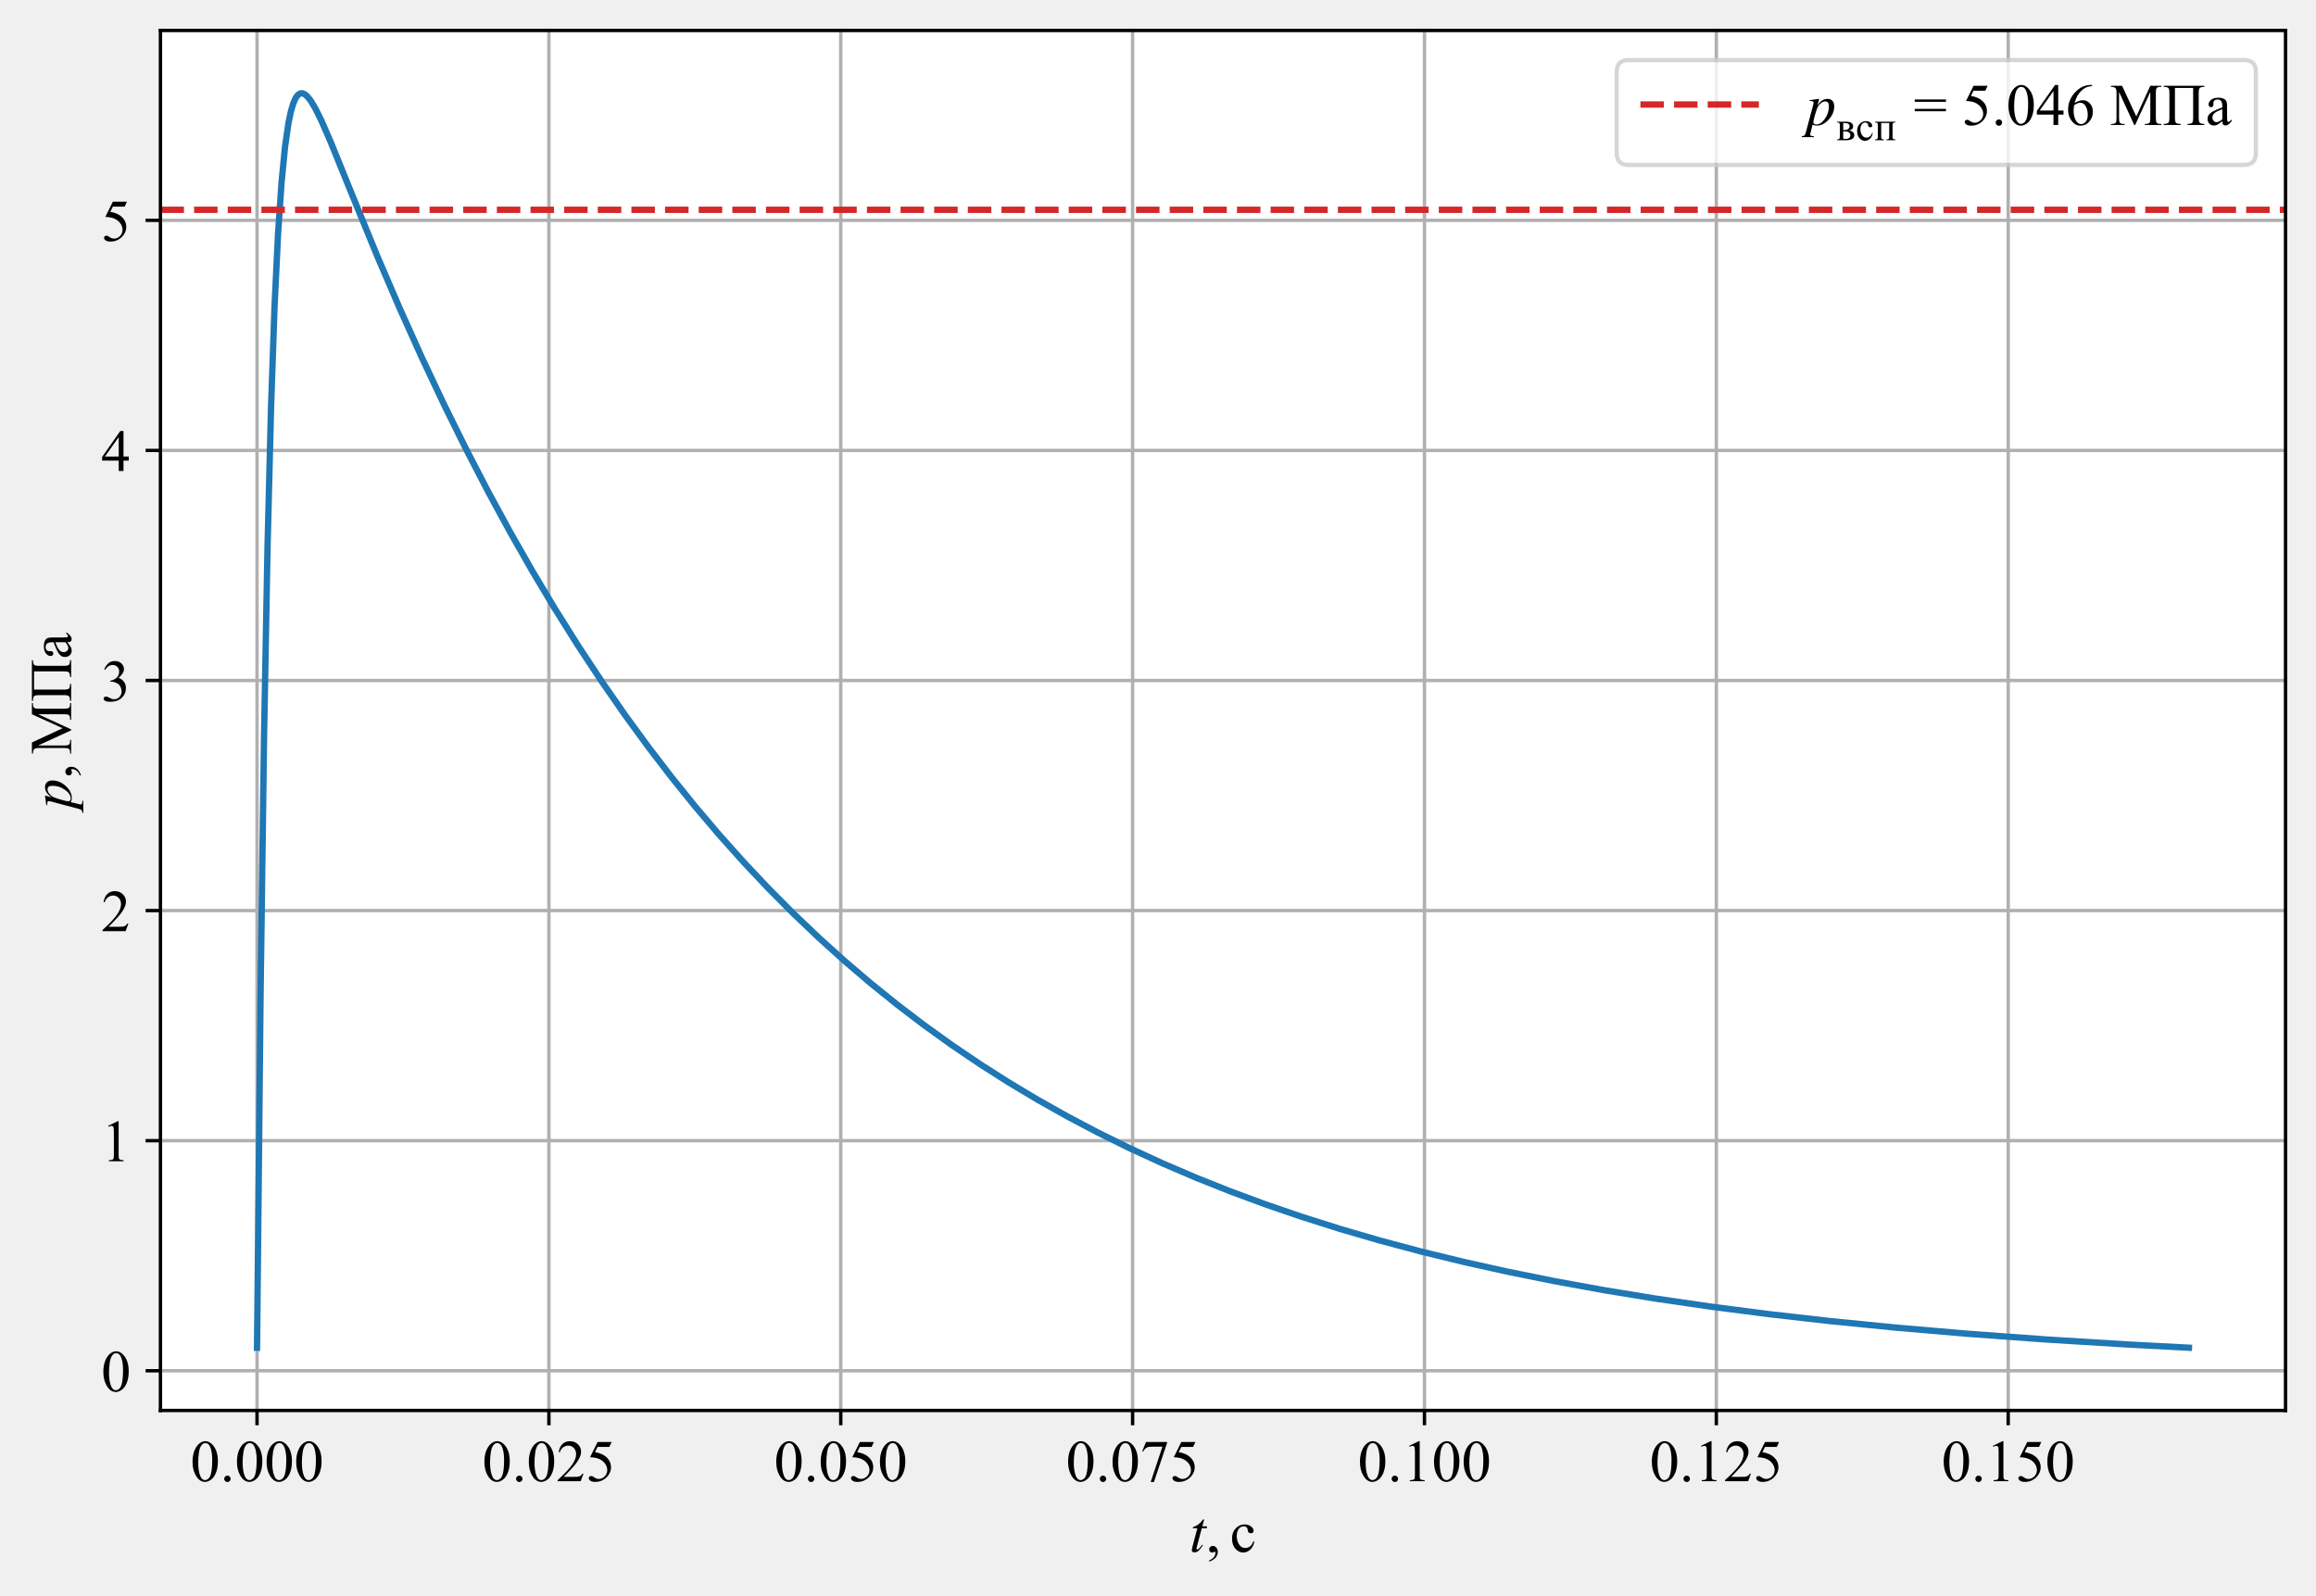
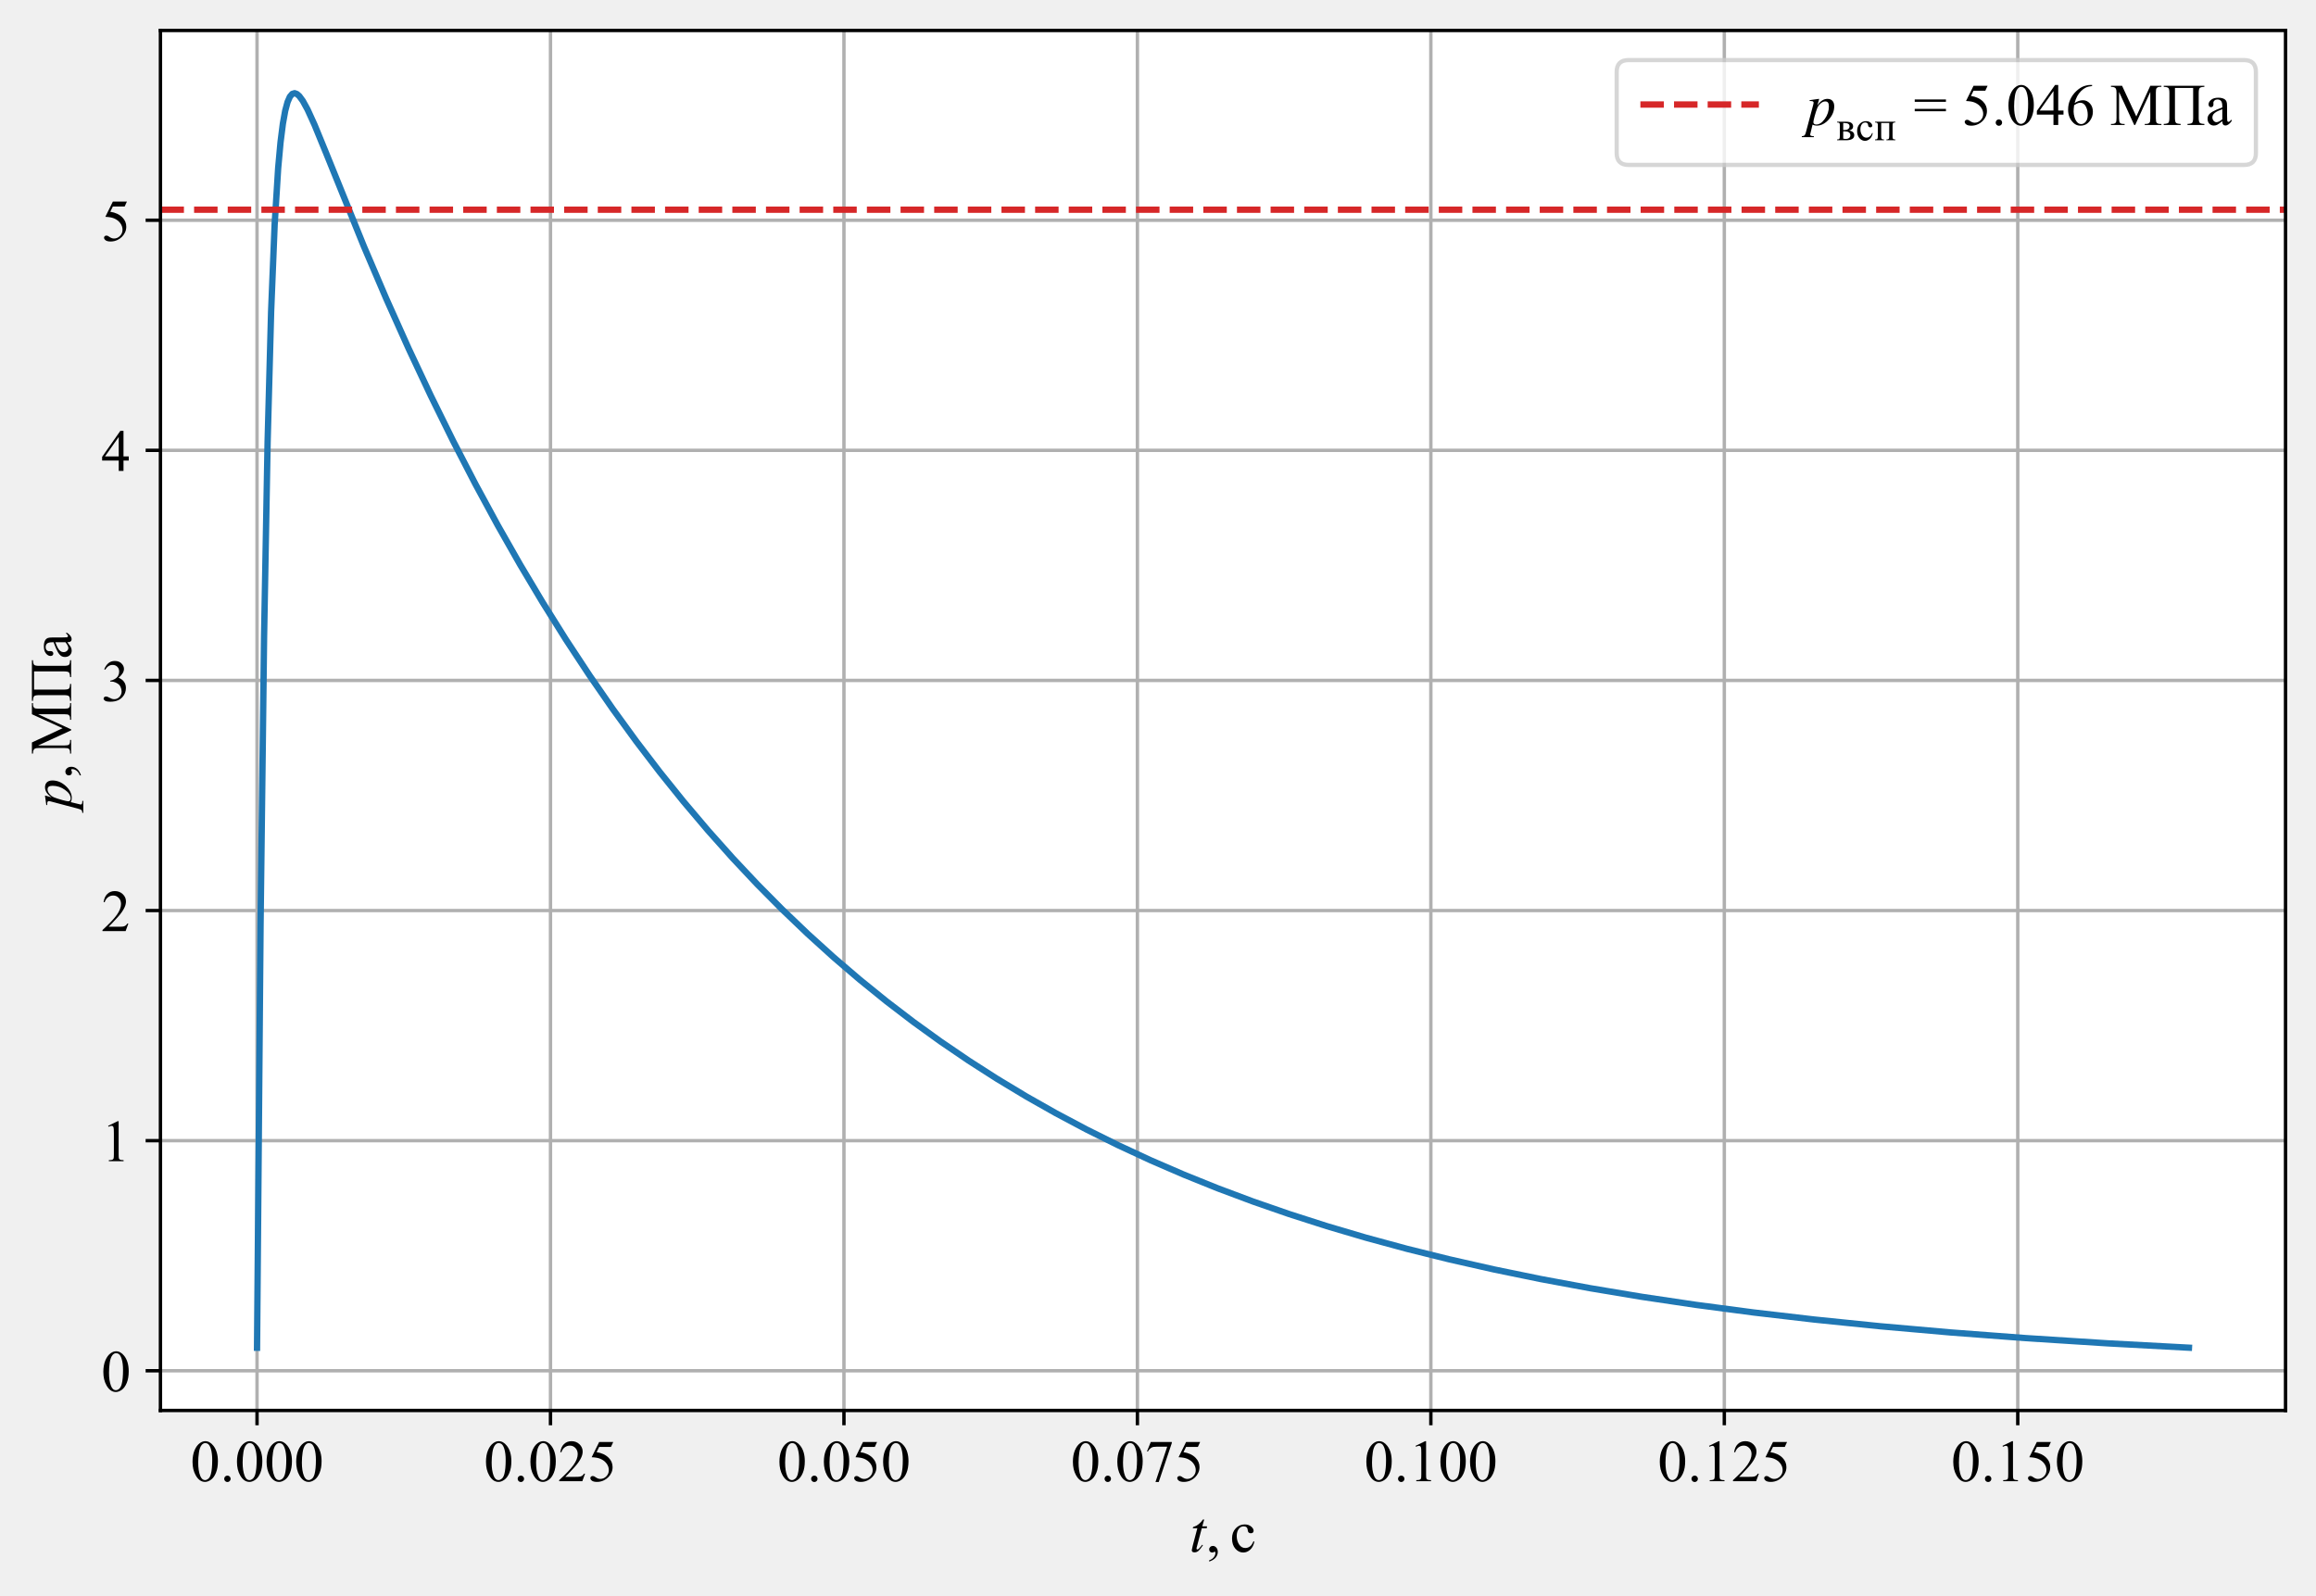
<svg xmlns="http://www.w3.org/2000/svg" xmlns:xlink="http://www.w3.org/1999/xlink" width="547.316pt" height="376.992pt" viewBox="0 0 547.316 376.992" version="1.1">
  <defs>
    <style type="text/css">*{stroke-linejoin: round; stroke-linecap: butt}</style>
  </defs>
  <g id="figure_1">
    <g id="patch_1">
      <path d="M 0 376.992  L 547.316 376.992  L 547.316 0  L 0 0  L 0 376.992  z " style="fill: none" />
    </g>
    <g id="axes_1">
      <g id="patch_2">
        <path d="M 37.916 333.36  L 540.116 333.36  L 540.116 7.2  L 37.916 7.2  z " style="fill: #ffffff" />
      </g>
      <g id="matplotlib.axis_1">
        <g id="xtick_1">
          <g id="line2d_1">
-             <path d="M 60.743 333.36  L 60.743 7.2  " clip-path="url(#p860c9e0d20)" style="fill: none; stroke: #b0b0b0; stroke-width: 0.8; stroke-linecap: square" />
+             <path d="M 60.743 333.36  L 60.743 7.2  " clip-path="url(#p328c630d5b)" style="fill: none; stroke: #b0b0b0; stroke-width: 0.8; stroke-linecap: square" />
          </g>
          <g id="line2d_2">
            <defs>
-               <path id="m9f99142f3e" d="M 0 0  L 0 3.5  " style="stroke: #000000; stroke-width: 0.8" />
-             </defs>
-             <g>
-               <use xlink:href="#m9f99142f3e" x="60.743" y="333.36" style="stroke: #000000; stroke-width: 0.8" />
+               <path id="m3f9a60952c" d="M 0 0  L 0 3.5  " style="stroke: #000000; stroke-width: 0.8" />
+             </defs>
+             <g>
+               <use xlink:href="#m3f9a60952c" x="60.743" y="333.36" style="stroke: #000000; stroke-width: 0.8" />
            </g>
          </g>
          <g id="text_1">
            <g transform="translate(44.99321 350.0813)scale(0.14 -0.14)">
              <defs>
                <path id="TimesNewRomanPSMT-30" d="M 231 2094  Q 231 2819 450 3342  Q 669 3866 1031 4122  Q 1313 4325 1613 4325  Q 2100 4325 2488 3828  Q 2972 3213 2972 2159  Q 2972 1422 2759 906  Q 2547 391 2217 158  Q 1888 -75 1581 -75  Q 975 -75 572 641  Q 231 1244 231 2094  z M 844 2016  Q 844 1141 1059 588  Q 1238 122 1591 122  Q 1759 122 1940 273  Q 2122 425 2216 781  Q 2359 1319 2359 2297  Q 2359 3022 2209 3506  Q 2097 3866 1919 4016  Q 1791 4119 1609 4119  Q 1397 4119 1231 3928  Q 1006 3669 925 3112  Q 844 2556 844 2016  z " transform="scale(0.015625)" />
                <path id="TimesNewRomanPSMT-2e" d="M 800 606  Q 947 606 1047 504  Q 1147 403 1147 259  Q 1147 116 1045 14  Q 944 -88 800 -88  Q 656 -88 554 14  Q 453 116 453 259  Q 453 406 554 506  Q 656 606 800 606  z " transform="scale(0.015625)" />
              </defs>
              <use xlink:href="#TimesNewRomanPSMT-30" />
              <use xlink:href="#TimesNewRomanPSMT-2e" x="50" />
              <use xlink:href="#TimesNewRomanPSMT-30" x="75" />
              <use xlink:href="#TimesNewRomanPSMT-30" x="125" />
              <use xlink:href="#TimesNewRomanPSMT-30" x="175" />
            </g>
          </g>
        </g>
        <g id="xtick_2">
          <g id="line2d_3">
-             <path d="M 129.715 333.36  L 129.715 7.2  " clip-path="url(#p860c9e0d20)" style="fill: none; stroke: #b0b0b0; stroke-width: 0.8; stroke-linecap: square" />
+             <path d="M 130.092 333.36  L 130.092 7.2  " clip-path="url(#p328c630d5b)" style="fill: none; stroke: #b0b0b0; stroke-width: 0.8; stroke-linecap: square" />
          </g>
          <g id="line2d_4">
            <g>
-               <use xlink:href="#m9f99142f3e" x="129.715" y="333.36" style="stroke: #000000; stroke-width: 0.8" />
+               <use xlink:href="#m3f9a60952c" x="130.092" y="333.36" style="stroke: #000000; stroke-width: 0.8" />
            </g>
          </g>
          <g id="text_2">
-             <g transform="translate(113.965 350.0813)scale(0.14 -0.14)">
+             <g transform="translate(114.3423 350.0813)scale(0.14 -0.14)">
              <defs>
                <path id="TimesNewRomanPSMT-32" d="M 2934 816  L 2638 0  L 138 0  L 138 116  Q 1241 1122 1691 1759  Q 2141 2397 2141 2925  Q 2141 3328 1894 3587  Q 1647 3847 1303 3847  Q 991 3847 742 3664  Q 494 3481 375 3128  L 259 3128  Q 338 3706 661 4015  Q 984 4325 1469 4325  Q 1984 4325 2329 3994  Q 2675 3663 2675 3213  Q 2675 2891 2525 2569  Q 2294 2063 1775 1497  Q 997 647 803 472  L 1909 472  Q 2247 472 2383 497  Q 2519 522 2628 598  Q 2738 675 2819 816  L 2934 816  z " transform="scale(0.015625)" />
                <path id="TimesNewRomanPSMT-35" d="M 2778 4238  L 2534 3706  L 1259 3706  L 981 3138  Q 1809 3016 2294 2522  Q 2709 2097 2709 1522  Q 2709 1188 2573 903  Q 2438 619 2231 419  Q 2025 219 1772 97  Q 1413 -75 1034 -75  Q 653 -75 479 54  Q 306 184 306 341  Q 306 428 378 495  Q 450 563 559 563  Q 641 563 702 538  Q 763 513 909 409  Q 1144 247 1384 247  Q 1750 247 2026 523  Q 2303 800 2303 1197  Q 2303 1581 2056 1914  Q 1809 2247 1375 2428  Q 1034 2569 447 2591  L 1259 4238  L 2778 4238  z " transform="scale(0.015625)" />
              </defs>
              <use xlink:href="#TimesNewRomanPSMT-30" />
              <use xlink:href="#TimesNewRomanPSMT-2e" x="50" />
              <use xlink:href="#TimesNewRomanPSMT-30" x="75" />
              <use xlink:href="#TimesNewRomanPSMT-32" x="125" />
              <use xlink:href="#TimesNewRomanPSMT-35" x="175" />
            </g>
          </g>
        </g>
        <g id="xtick_3">
          <g id="line2d_5">
-             <path d="M 198.687 333.36  L 198.687 7.2  " clip-path="url(#p860c9e0d20)" style="fill: none; stroke: #b0b0b0; stroke-width: 0.8; stroke-linecap: square" />
+             <path d="M 199.441 333.36  L 199.441 7.2  " clip-path="url(#p328c630d5b)" style="fill: none; stroke: #b0b0b0; stroke-width: 0.8; stroke-linecap: square" />
          </g>
          <g id="line2d_6">
            <g>
-               <use xlink:href="#m9f99142f3e" x="198.687" y="333.36" style="stroke: #000000; stroke-width: 0.8" />
+               <use xlink:href="#m3f9a60952c" x="199.441" y="333.36" style="stroke: #000000; stroke-width: 0.8" />
            </g>
          </g>
          <g id="text_3">
-             <g transform="translate(182.9367 350.0813)scale(0.14 -0.14)">
+             <g transform="translate(183.6914 350.0813)scale(0.14 -0.14)">
              <use xlink:href="#TimesNewRomanPSMT-30" />
              <use xlink:href="#TimesNewRomanPSMT-2e" x="50" />
              <use xlink:href="#TimesNewRomanPSMT-30" x="75" />
              <use xlink:href="#TimesNewRomanPSMT-35" x="125" />
              <use xlink:href="#TimesNewRomanPSMT-30" x="175" />
            </g>
          </g>
        </g>
        <g id="xtick_4">
          <g id="line2d_7">
-             <path d="M 267.658 333.36  L 267.658 7.2  " clip-path="url(#p860c9e0d20)" style="fill: none; stroke: #b0b0b0; stroke-width: 0.8; stroke-linecap: square" />
+             <path d="M 268.791 333.36  L 268.791 7.2  " clip-path="url(#p328c630d5b)" style="fill: none; stroke: #b0b0b0; stroke-width: 0.8; stroke-linecap: square" />
          </g>
          <g id="line2d_8">
            <g>
-               <use xlink:href="#m9f99142f3e" x="267.658" y="333.36" style="stroke: #000000; stroke-width: 0.8" />
+               <use xlink:href="#m3f9a60952c" x="268.791" y="333.36" style="stroke: #000000; stroke-width: 0.8" />
            </g>
          </g>
          <g id="text_4">
-             <g transform="translate(251.9085 350.0813)scale(0.14 -0.14)">
+             <g transform="translate(253.0406 350.0813)scale(0.14 -0.14)">
              <defs>
                <path id="TimesNewRomanPSMT-37" d="M 644 4238  L 2916 4238  L 2916 4119  L 1503 -88  L 1153 -88  L 2419 3728  L 1253 3728  Q 900 3728 750 3644  Q 488 3500 328 3200  L 238 3234  L 644 4238  z " transform="scale(0.015625)" />
              </defs>
              <use xlink:href="#TimesNewRomanPSMT-30" />
              <use xlink:href="#TimesNewRomanPSMT-2e" x="50" />
              <use xlink:href="#TimesNewRomanPSMT-30" x="75" />
              <use xlink:href="#TimesNewRomanPSMT-37" x="125" />
              <use xlink:href="#TimesNewRomanPSMT-35" x="175" />
            </g>
          </g>
        </g>
        <g id="xtick_5">
          <g id="line2d_9">
-             <path d="M 336.63 333.36  L 336.63 7.2  " clip-path="url(#p860c9e0d20)" style="fill: none; stroke: #b0b0b0; stroke-width: 0.8; stroke-linecap: square" />
+             <path d="M 338.14 333.36  L 338.14 7.2  " clip-path="url(#p328c630d5b)" style="fill: none; stroke: #b0b0b0; stroke-width: 0.8; stroke-linecap: square" />
          </g>
          <g id="line2d_10">
            <g>
-               <use xlink:href="#m9f99142f3e" x="336.63" y="333.36" style="stroke: #000000; stroke-width: 0.8" />
+               <use xlink:href="#m3f9a60952c" x="338.14" y="333.36" style="stroke: #000000; stroke-width: 0.8" />
            </g>
          </g>
          <g id="text_5">
-             <g transform="translate(320.8803 350.0813)scale(0.14 -0.14)">
+             <g transform="translate(322.3897 350.0813)scale(0.14 -0.14)">
              <defs>
                <path id="TimesNewRomanPSMT-31" d="M 750 3822  L 1781 4325  L 1884 4325  L 1884 747  Q 1884 391 1914 303  Q 1944 216 2037 169  Q 2131 122 2419 116  L 2419 0  L 825 0  L 825 116  Q 1125 122 1212 167  Q 1300 213 1334 289  Q 1369 366 1369 747  L 1369 3034  Q 1369 3497 1338 3628  Q 1316 3728 1258 3775  Q 1200 3822 1119 3822  Q 1003 3822 797 3725  L 750 3822  z " transform="scale(0.015625)" />
              </defs>
              <use xlink:href="#TimesNewRomanPSMT-30" />
              <use xlink:href="#TimesNewRomanPSMT-2e" x="50" />
              <use xlink:href="#TimesNewRomanPSMT-31" x="75" />
              <use xlink:href="#TimesNewRomanPSMT-30" x="125" />
              <use xlink:href="#TimesNewRomanPSMT-30" x="175" />
            </g>
          </g>
        </g>
        <g id="xtick_6">
          <g id="line2d_11">
-             <path d="M 405.602 333.36  L 405.602 7.2  " clip-path="url(#p860c9e0d20)" style="fill: none; stroke: #b0b0b0; stroke-width: 0.8; stroke-linecap: square" />
+             <path d="M 407.489 333.36  L 407.489 7.2  " clip-path="url(#p328c630d5b)" style="fill: none; stroke: #b0b0b0; stroke-width: 0.8; stroke-linecap: square" />
          </g>
          <g id="line2d_12">
            <g>
-               <use xlink:href="#m9f99142f3e" x="405.602" y="333.36" style="stroke: #000000; stroke-width: 0.8" />
+               <use xlink:href="#m3f9a60952c" x="407.489" y="333.36" style="stroke: #000000; stroke-width: 0.8" />
            </g>
          </g>
          <g id="text_6">
-             <g transform="translate(389.852 350.0813)scale(0.14 -0.14)">
+             <g transform="translate(391.7388 350.0813)scale(0.14 -0.14)">
              <use xlink:href="#TimesNewRomanPSMT-30" />
              <use xlink:href="#TimesNewRomanPSMT-2e" x="50" />
              <use xlink:href="#TimesNewRomanPSMT-31" x="75" />
              <use xlink:href="#TimesNewRomanPSMT-32" x="125" />
              <use xlink:href="#TimesNewRomanPSMT-35" x="175" />
            </g>
          </g>
        </g>
        <g id="xtick_7">
          <g id="line2d_13">
-             <path d="M 474.574 333.36  L 474.574 7.2  " clip-path="url(#p860c9e0d20)" style="fill: none; stroke: #b0b0b0; stroke-width: 0.8; stroke-linecap: square" />
+             <path d="M 476.838 333.36  L 476.838 7.2  " clip-path="url(#p328c630d5b)" style="fill: none; stroke: #b0b0b0; stroke-width: 0.8; stroke-linecap: square" />
          </g>
          <g id="line2d_14">
            <g>
-               <use xlink:href="#m9f99142f3e" x="474.574" y="333.36" style="stroke: #000000; stroke-width: 0.8" />
+               <use xlink:href="#m3f9a60952c" x="476.838" y="333.36" style="stroke: #000000; stroke-width: 0.8" />
            </g>
          </g>
          <g id="text_7">
-             <g transform="translate(458.8238 350.0813)scale(0.14 -0.14)">
+             <g transform="translate(461.0879 350.0813)scale(0.14 -0.14)">
              <use xlink:href="#TimesNewRomanPSMT-30" />
              <use xlink:href="#TimesNewRomanPSMT-2e" x="50" />
              <use xlink:href="#TimesNewRomanPSMT-31" x="75" />
              <use xlink:href="#TimesNewRomanPSMT-35" x="125" />
              <use xlink:href="#TimesNewRomanPSMT-30" x="175" />
            </g>
          </g>
        </g>
        <g id="text_8">
          <g transform="translate(281.1059 366.7972)scale(0.14 -0.14)">
            <defs>
              <path id="STIXGeneral-Italic-74" d="M 1894 2739  L 1862 2534  L 1325 2534  L 768 435  Q 755 384 755 346  Q 755 243 851 243  Q 928 243 1030 342  Q 1133 442 1370 749  L 1453 704  Q 1158 256 969 93  Q 781 -70 538 -70  Q 243 -70 243 166  Q 243 230 346 640  L 845 2534  L 365 2534  L 358 2573  Q 358 2688 570 2733  Q 730 2771 992 2979  Q 1254 3187 1421 3437  Q 1459 3494 1510 3494  Q 1568 3494 1568 3443  Q 1568 3411 1562 3398  L 1382 2739  L 1894 2739  z " transform="scale(0.015625)" />
              <path id="TimesNewRomanPSMT-2c" d="M 344 -1066  L 344 -928  Q 666 -822 842 -598  Q 1019 -375 1019 -125  Q 1019 -66 991 -25  Q 969 3 947 3  Q 913 3 797 -59  Q 741 -88 678 -88  Q 525 -88 434 3  Q 344 94 344 253  Q 344 406 461 515  Q 578 625 747 625  Q 953 625 1114 445  Q 1275 266 1275 -31  Q 1275 -353 1051 -629  Q 828 -906 344 -1066  z " transform="scale(0.015625)" />
              <path id="TimesNewRomanPSMT-441" d="M 2631 1088  Q 2516 522 2178 217  Q 1841 -88 1431 -88  Q 944 -88 581 321  Q 219 731 219 1428  Q 219 2103 620 2525  Q 1022 2947 1584 2947  Q 2006 2947 2278 2723  Q 2550 2500 2550 2259  Q 2550 2141 2473 2067  Q 2397 1994 2259 1994  Q 2075 1994 1981 2113  Q 1928 2178 1911 2362  Q 1894 2547 1784 2644  Q 1675 2738 1481 2738  Q 1169 2738 978 2506  Q 725 2200 725 1697  Q 725 1184 976 792  Q 1228 400 1656 400  Q 1963 400 2206 609  Q 2378 753 2541 1131  L 2631 1088  z " transform="scale(0.015625)" />
            </defs>
            <use xlink:href="#STIXGeneral-Italic-74" transform="translate(0 0.40625)" />
            <use xlink:href="#TimesNewRomanPSMT-2c" transform="translate(27.79999 0.40625)" />
            <use xlink:href="#TimesNewRomanPSMT-441" transform="translate(68.35663 0.40625)" />
          </g>
        </g>
      </g>
      <g id="matplotlib.axis_2">
        <g id="ytick_1">
          <g id="line2d_15">
-             <path d="M 37.916 323.972  L 540.116 323.972  " clip-path="url(#p860c9e0d20)" style="fill: none; stroke: #b0b0b0; stroke-width: 0.8; stroke-linecap: square" />
+             <path d="M 37.916 323.973  L 540.116 323.973  " clip-path="url(#p328c630d5b)" style="fill: none; stroke: #b0b0b0; stroke-width: 0.8; stroke-linecap: square" />
          </g>
          <g id="line2d_16">
            <defs>
-               <path id="mb4c38b6951" d="M 0 0  L -3.5 0  " style="stroke: #000000; stroke-width: 0.8" />
-             </defs>
-             <g>
-               <use xlink:href="#mb4c38b6951" x="37.916" y="323.972" style="stroke: #000000; stroke-width: 0.8" />
+               <path id="mc2a79d8eaa" d="M 0 0  L -3.5 0  " style="stroke: #000000; stroke-width: 0.8" />
+             </defs>
+             <g>
+               <use xlink:href="#mc2a79d8eaa" x="37.916" y="323.973" style="stroke: #000000; stroke-width: 0.8" />
            </g>
          </g>
          <g id="text_9">
-             <g transform="translate(23.91594 328.8331)scale(0.14 -0.14)">
+             <g transform="translate(23.91594 328.8336)scale(0.14 -0.14)">
              <use xlink:href="#TimesNewRomanPSMT-30" />
            </g>
          </g>
        </g>
        <g id="ytick_2">
          <g id="line2d_17">
-             <path d="M 37.916 269.593  L 540.116 269.593  " clip-path="url(#p860c9e0d20)" style="fill: none; stroke: #b0b0b0; stroke-width: 0.8; stroke-linecap: square" />
+             <path d="M 37.916 269.589  L 540.116 269.589  " clip-path="url(#p328c630d5b)" style="fill: none; stroke: #b0b0b0; stroke-width: 0.8; stroke-linecap: square" />
          </g>
          <g id="line2d_18">
            <g>
-               <use xlink:href="#mb4c38b6951" x="37.916" y="269.593" style="stroke: #000000; stroke-width: 0.8" />
+               <use xlink:href="#mc2a79d8eaa" x="37.916" y="269.589" style="stroke: #000000; stroke-width: 0.8" />
            </g>
          </g>
          <g id="text_10">
-             <g transform="translate(23.91594 274.4539)scale(0.14 -0.14)">
+             <g transform="translate(23.91594 274.4496)scale(0.14 -0.14)">
              <use xlink:href="#TimesNewRomanPSMT-31" />
            </g>
          </g>
        </g>
        <g id="ytick_3">
          <g id="line2d_19">
-             <path d="M 37.916 215.214  L 540.116 215.214  " clip-path="url(#p860c9e0d20)" style="fill: none; stroke: #b0b0b0; stroke-width: 0.8; stroke-linecap: square" />
+             <path d="M 37.916 215.205  L 540.116 215.205  " clip-path="url(#p328c630d5b)" style="fill: none; stroke: #b0b0b0; stroke-width: 0.8; stroke-linecap: square" />
          </g>
          <g id="line2d_20">
            <g>
-               <use xlink:href="#mb4c38b6951" x="37.916" y="215.214" style="stroke: #000000; stroke-width: 0.8" />
+               <use xlink:href="#mc2a79d8eaa" x="37.916" y="215.205" style="stroke: #000000; stroke-width: 0.8" />
            </g>
          </g>
          <g id="text_11">
-             <g transform="translate(23.91594 220.0747)scale(0.14 -0.14)">
+             <g transform="translate(23.91594 220.0656)scale(0.14 -0.14)">
              <use xlink:href="#TimesNewRomanPSMT-32" />
            </g>
          </g>
        </g>
        <g id="ytick_4">
          <g id="line2d_21">
-             <path d="M 37.916 160.835  L 540.116 160.835  " clip-path="url(#p860c9e0d20)" style="fill: none; stroke: #b0b0b0; stroke-width: 0.8; stroke-linecap: square" />
+             <path d="M 37.916 160.821  L 540.116 160.821  " clip-path="url(#p328c630d5b)" style="fill: none; stroke: #b0b0b0; stroke-width: 0.8; stroke-linecap: square" />
          </g>
          <g id="line2d_22">
            <g>
-               <use xlink:href="#mb4c38b6951" x="37.916" y="160.835" style="stroke: #000000; stroke-width: 0.8" />
+               <use xlink:href="#mc2a79d8eaa" x="37.916" y="160.821" style="stroke: #000000; stroke-width: 0.8" />
            </g>
          </g>
          <g id="text_12">
-             <g transform="translate(23.91594 165.6954)scale(0.14 -0.14)">
+             <g transform="translate(23.91594 165.6816)scale(0.14 -0.14)">
              <defs>
                <path id="TimesNewRomanPSMT-33" d="M 325 3431  Q 506 3859 782 4092  Q 1059 4325 1472 4325  Q 1981 4325 2253 3994  Q 2459 3747 2459 3466  Q 2459 3003 1878 2509  Q 2269 2356 2469 2072  Q 2669 1788 2669 1403  Q 2669 853 2319 450  Q 1863 -75 997 -75  Q 569 -75 414 31  Q 259 138 259 259  Q 259 350 332 419  Q 406 488 509 488  Q 588 488 669 463  Q 722 447 909 348  Q 1097 250 1169 231  Q 1284 197 1416 197  Q 1734 197 1970 444  Q 2206 691 2206 1028  Q 2206 1275 2097 1509  Q 2016 1684 1919 1775  Q 1784 1900 1550 2001  Q 1316 2103 1072 2103  L 972 2103  L 972 2197  Q 1219 2228 1467 2375  Q 1716 2522 1828 2728  Q 1941 2934 1941 3181  Q 1941 3503 1739 3701  Q 1538 3900 1238 3900  Q 753 3900 428 3381  L 325 3431  z " transform="scale(0.015625)" />
              </defs>
              <use xlink:href="#TimesNewRomanPSMT-33" />
            </g>
          </g>
        </g>
        <g id="ytick_5">
          <g id="line2d_23">
-             <path d="M 37.916 106.456  L 540.116 106.456  " clip-path="url(#p860c9e0d20)" style="fill: none; stroke: #b0b0b0; stroke-width: 0.8; stroke-linecap: square" />
+             <path d="M 37.916 106.437  L 540.116 106.437  " clip-path="url(#p328c630d5b)" style="fill: none; stroke: #b0b0b0; stroke-width: 0.8; stroke-linecap: square" />
          </g>
          <g id="line2d_24">
            <g>
-               <use xlink:href="#mb4c38b6951" x="37.916" y="106.456" style="stroke: #000000; stroke-width: 0.8" />
+               <use xlink:href="#mc2a79d8eaa" x="37.916" y="106.437" style="stroke: #000000; stroke-width: 0.8" />
            </g>
          </g>
          <g id="text_13">
-             <g transform="translate(23.91594 111.3162)scale(0.14 -0.14)">
+             <g transform="translate(23.91594 111.2976)scale(0.14 -0.14)">
              <defs>
                <path id="TimesNewRomanPSMT-34" d="M 2978 1563  L 2978 1119  L 2409 1119  L 2409 0  L 1894 0  L 1894 1119  L 100 1119  L 100 1519  L 2066 4325  L 2409 4325  L 2409 1563  L 2978 1563  z M 1894 1563  L 1894 3666  L 406 1563  L 1894 1563  z " transform="scale(0.015625)" />
              </defs>
              <use xlink:href="#TimesNewRomanPSMT-34" />
            </g>
          </g>
        </g>
        <g id="ytick_6">
          <g id="line2d_25">
-             <path d="M 37.916 52.076  L 540.116 52.076  " clip-path="url(#p860c9e0d20)" style="fill: none; stroke: #b0b0b0; stroke-width: 0.8; stroke-linecap: square" />
+             <path d="M 37.916 52.053  L 540.116 52.053  " clip-path="url(#p328c630d5b)" style="fill: none; stroke: #b0b0b0; stroke-width: 0.8; stroke-linecap: square" />
          </g>
          <g id="line2d_26">
            <g>
-               <use xlink:href="#mb4c38b6951" x="37.916" y="52.076" style="stroke: #000000; stroke-width: 0.8" />
+               <use xlink:href="#mc2a79d8eaa" x="37.916" y="52.053" style="stroke: #000000; stroke-width: 0.8" />
            </g>
          </g>
          <g id="text_14">
-             <g transform="translate(23.91594 56.937)scale(0.14 -0.14)">
+             <g transform="translate(23.91594 56.91363)scale(0.14 -0.14)">
              <use xlink:href="#TimesNewRomanPSMT-35" />
            </g>
          </g>
        </g>
        <g id="text_15">
          <g transform="translate(16.92125 191.07)rotate(-90)scale(0.14 -0.14)">
            <defs>
              <path id="STIXGeneral-Italic-70" d="M 1376 2739  L 1190 2099  Q 1670 2822 2285 2822  Q 2637 2822 2829 2611  Q 3021 2400 3021 2022  Q 3021 1235 2422 582  Q 1824 -70 1120 -70  Q 890 -70 678 38  Q 422 -1018 422 -1024  Q 422 -1126 508 -1168  Q 595 -1210 819 -1210  L 819 -1312  L -480 -1312  L -480 -1210  Q -275 -1203 -188 -1120  Q -102 -1037 -45 -806  L 691 1958  Q 794 2330 794 2413  Q 794 2586 512 2586  L 371 2586  L 358 2682  L 1357 2822  Q 1389 2822 1389 2797  Q 1382 2765 1376 2739  z M 2445 2003  Q 2445 2285 2352 2416  Q 2259 2547 2048 2547  Q 1798 2547 1548 2329  Q 1299 2112 1184 1818  Q 1043 1453 905 953  Q 768 454 768 294  Q 768 186 854 118  Q 941 51 1075 51  Q 1574 51 2003 659  Q 2445 1274 2445 2003  z " transform="scale(0.015625)" />
              <path id="TimesNewRomanPSMT-41c" d="M 2619 0  L 981 3566  L 981 734  Q 981 344 1066 247  Q 1181 116 1431 116  L 1581 116  L 1581 0  L 106 0  L 106 116  L 256 116  Q 525 116 638 278  Q 706 378 706 734  L 706 3503  Q 706 3784 644 3909  Q 600 4000 483 4061  Q 366 4122 106 4122  L 106 4238  L 1306 4238  L 2844 922  L 4356 4238  L 5556 4238  L 5556 4122  L 5409 4122  Q 5138 4122 5025 3959  Q 4956 3859 4956 3503  L 4956 734  Q 4956 344 5044 247  Q 5159 116 5409 116  L 5556 116  L 5556 0  L 3756 0  L 3756 116  L 3906 116  Q 4178 116 4288 278  Q 4356 378 4356 734  L 4356 3566  L 2722 0  L 2619 0  z " transform="scale(0.015625)" />
              <path id="TimesNewRomanPSMT-41f" d="M 3294 4006  L 1328 4006  L 1328 772  Q 1328 353 1436 240  Q 1544 128 1941 116  L 1941 0  L 116 0  L 116 116  Q 509 128 618 240  Q 728 353 728 772  L 728 3466  Q 728 3884 618 3996  Q 509 4109 116 4122  L 116 4238  L 4506 4238  L 4506 4122  Q 4113 4109 4003 3996  Q 3894 3884 3894 3466  L 3894 772  Q 3894 353 4003 240  Q 4113 128 4506 116  L 4506 0  L 2684 0  L 2684 116  Q 3075 128 3184 239  Q 3294 350 3294 772  L 3294 4006  z " transform="scale(0.015625)" />
              <path id="TimesNewRomanPSMT-430" d="M 1822 413  Q 1381 72 1269 19  Q 1100 -59 909 -59  Q 613 -59 420 144  Q 228 347 228 678  Q 228 888 322 1041  Q 450 1253 767 1440  Q 1084 1628 1822 1897  L 1822 2009  Q 1822 2438 1686 2597  Q 1550 2756 1291 2756  Q 1094 2756 978 2650  Q 859 2544 859 2406  L 866 2225  Q 866 2081 792 2003  Q 719 1925 600 1925  Q 484 1925 411 2006  Q 338 2088 338 2228  Q 338 2497 613 2722  Q 888 2947 1384 2947  Q 1766 2947 2009 2819  Q 2194 2722 2281 2516  Q 2338 2381 2338 1966  L 2338 994  Q 2338 584 2353 492  Q 2369 400 2405 369  Q 2441 338 2488 338  Q 2538 338 2575 359  Q 2641 400 2828 588  L 2828 413  Q 2478 -56 2159 -56  Q 2006 -56 1915 50  Q 1825 156 1822 413  z M 1822 616  L 1822 1706  Q 1350 1519 1213 1441  Q 966 1303 859 1153  Q 753 1003 753 825  Q 753 600 887 451  Q 1022 303 1197 303  Q 1434 303 1822 616  z " transform="scale(0.015625)" />
            </defs>
            <use xlink:href="#STIXGeneral-Italic-70" transform="translate(0 0.78125)" />
            <use xlink:href="#TimesNewRomanPSMT-2c" transform="translate(50.39999 0.78125)" />
            <use xlink:href="#TimesNewRomanPSMT-41c" transform="translate(90.95664 0.78125)" />
            <use xlink:href="#TimesNewRomanPSMT-41f" transform="translate(179.8726 0.78125)" />
            <use xlink:href="#TimesNewRomanPSMT-430" transform="translate(252.0894 0.78125)" />
          </g>
        </g>
      </g>
      <g id="line2d_27">
-         <path d="M 60.743 318.535  L 61.571 235.35  L 62.399 174.061  L 63.227 129.067  L 64.056 96.198  L 64.884 72.349  L 65.712 55.21  L 66.54 43.061  L 67.368 34.622  L 68.196 28.94  L 68.748 26.326  L 69.3 24.455  L 69.852 23.192  L 70.404 22.429  L 70.956 22.074  L 71.508 22.053  L 72.06 22.304  L 72.612 22.779  L 73.44 23.821  L 74.544 25.665  L 75.925 28.452  L 78.133 33.521  L 82.825 45.087  L 89.174 60.571  L 94.418 72.786  L 99.663 84.442  L 104.907 95.559  L 110.152 106.16  L 115.396 116.269  L 120.641 125.909  L 125.885 135.102  L 131.13 143.868  L 136.65 152.656  L 142.171 161.015  L 147.691 168.966  L 153.212 176.53  L 158.732 183.724  L 164.253 190.568  L 170.049 197.394  L 175.846 203.871  L 181.642 210.017  L 187.439 215.848  L 193.511 221.637  L 199.584 227.116  L 205.656 232.302  L 212.005 237.427  L 218.354 242.265  L 224.978 247.026  L 231.603 251.509  L 238.227 255.731  L 245.128 259.867  L 252.305 263.904  L 259.481 267.686  L 266.934 271.362  L 274.663 274.92  L 282.667 278.352  L 290.672 281.544  L 298.953 284.611  L 307.51 287.548  L 316.618 290.434  L 326.003 293.168  L 335.664 295.75  L 345.877 298.245  L 356.366 300.578  L 367.407 302.805  L 379 304.916  L 391.145 306.902  L 404.118 308.795  L 417.92 310.579  L 432.549 312.242  L 448.282 313.801  L 465.12 315.24  L 483.338 316.569  L 502.935 317.774  L 517.289 318.53  L 517.289 318.53  " clip-path="url(#p860c9e0d20)" style="fill: none; stroke: #1f77b4; stroke-width: 1.5; stroke-linecap: square" />
+         <path d="M 60.743 318.535  L 61.576 218.503  L 62.408 150.479  L 63.241 104.458  L 64.074 73.562  L 64.906 53.061  L 65.739 39.702  L 66.294 33.628  L 66.849 29.24  L 67.404 26.163  L 67.959 24.106  L 68.514 22.842  L 69.069 22.195  L 69.624 22.025  L 70.179 22.227  L 70.734 22.716  L 71.567 23.85  L 72.677 25.872  L 74.342 29.528  L 77.118 36.303  L 85.999 58.243  L 91.272 70.573  L 96.545 82.333  L 101.818 93.548  L 107.092 104.243  L 112.365 114.441  L 117.638 124.166  L 122.911 133.439  L 128.184 142.282  L 133.735 151.148  L 139.286 159.581  L 144.836 167.602  L 150.387 175.232  L 155.938 182.49  L 161.488 189.393  L 167.317 196.28  L 173.145 202.814  L 178.973 209.014  L 184.801 214.896  L 190.907 220.736  L 197.013 226.264  L 203.119 231.495  L 209.502 236.665  L 215.885 241.546  L 222.269 246.154  L 228.93 250.688  L 235.59 254.958  L 242.529 259.142  L 249.467 263.071  L 256.683 266.906  L 264.177 270.633  L 271.948 274.241  L 279.719 277.604  L 287.767 280.849  L 296.093 283.966  L 304.697 286.951  L 313.578 289.799  L 322.736 292.506  L 332.45 295.144  L 342.441 297.626  L 352.988 300.015  L 364.089 302.296  L 375.746 304.458  L 387.957 306.492  L 400.724 308.392  L 414.323 310.189  L 428.755 311.87  L 444.297 313.452  L 460.949 314.918  L 478.711 316.257  L 498.139 317.497  L 517.289 318.523  L 517.289 318.523  " clip-path="url(#p328c630d5b)" style="fill: none; stroke: #1f77b4; stroke-width: 1.5; stroke-linecap: square" />
      </g>
      <g id="line2d_28">
-         <path d="M 37.916 49.59  L 540.116 49.59  " clip-path="url(#p860c9e0d20)" style="fill: none; stroke-dasharray: 5.55,2.4; stroke-dashoffset: 0; stroke: #d62728; stroke-width: 1.5" />
+         <path d="M 37.916 49.566  L 540.116 49.566  " clip-path="url(#p328c630d5b)" style="fill: none; stroke-dasharray: 5.55,2.4; stroke-dashoffset: 0; stroke: #d62728; stroke-width: 1.5" />
      </g>
      <g id="patch_3">
        <path d="M 37.916 333.36  L 37.916 7.2  " style="fill: none; stroke: #000000; stroke-width: 0.8; stroke-linejoin: miter; stroke-linecap: square" />
      </g>
      <g id="patch_4">
        <path d="M 540.116 333.36  L 540.116 7.2  " style="fill: none; stroke: #000000; stroke-width: 0.8; stroke-linejoin: miter; stroke-linecap: square" />
      </g>
      <g id="patch_5">
        <path d="M 37.916 333.36  L 540.116 333.36  " style="fill: none; stroke: #000000; stroke-width: 0.8; stroke-linejoin: miter; stroke-linecap: square" />
      </g>
      <g id="patch_6">
        <path d="M 37.916 7.2  L 540.116 7.2  " style="fill: none; stroke: #000000; stroke-width: 0.8; stroke-linejoin: miter; stroke-linecap: square" />
      </g>
      <g id="legend_1">
        <g id="patch_7">
          <path d="M 384.856 38.98  L 530.316 38.98  Q 533.116 38.98 533.116 36.18  L 533.116 17  Q 533.116 14.2 530.316 14.2  L 384.856 14.2  Q 382.056 14.2 382.056 17  L 382.056 36.18  Q 382.056 38.98 384.856 38.98  z " style="fill: #ffffff; opacity: 0.8; stroke: #cccccc; stroke-linejoin: miter" />
        </g>
        <g id="line2d_29">
          <path d="M 387.656 24.7  L 401.656 24.7  L 415.656 24.7  " style="fill: none; stroke-dasharray: 5.55,2.4; stroke-dashoffset: 0; stroke: #d62728; stroke-width: 1.5" />
        </g>
        <g id="text_16">
          <g transform="translate(426.8559 29.6)scale(0.14 -0.14)">
            <defs>
              <path id="TimesNewRomanPSMT-432" d="M 2016 1513  Q 2800 1350 2800 778  Q 2800 388 2473 194  Q 2147 0 1563 0  L 150 0  L 150 116  Q 428 116 501 220  Q 575 325 575 672  L 575 2191  Q 575 2528 542 2587  Q 509 2647 439 2695  Q 369 2744 150 2744  L 150 2863  L 1469 2863  Q 1850 2863 2086 2803  Q 2322 2744 2473 2569  Q 2625 2394 2625 2144  Q 2625 1656 2016 1513  z M 1094 1584  Q 1231 1581 1259 1581  Q 1688 1581 1878 1745  Q 2069 1909 2069 2144  Q 2069 2416 1875 2537  Q 1681 2659 1256 2659  L 1094 2659  L 1094 1584  z M 1094 253  Q 1250 203 1466 203  Q 1838 203 2019 365  Q 2200 528 2200 784  Q 2200 1072 1965 1225  Q 1731 1378 1316 1378  Q 1213 1378 1094 1372  L 1094 253  z " transform="scale(0.015625)" />
              <path id="TimesNewRomanPSMT-43f" d="M 2331 2659  L 1094 2659  L 1094 672  Q 1094 341 1128 277  Q 1163 213 1236 164  Q 1309 116 1528 116  L 1528 0  L 144 0  L 144 116  Q 422 116 500 217  Q 578 319 578 672  L 578 2191  Q 578 2525 543 2586  Q 509 2647 437 2695  Q 366 2744 144 2744  L 144 2863  L 3281 2863  L 3281 2744  Q 3072 2744 3000 2701  Q 2928 2659 2887 2596  Q 2847 2534 2847 2191  L 2847 672  Q 2847 341 2881 277  Q 2916 213 2989 164  Q 3063 116 3281 116  L 3281 0  L 1897 0  L 1897 116  Q 2156 116 2243 211  Q 2331 306 2331 672  L 2331 2659  z " transform="scale(0.015625)" />
              <path id="TimesNewRomanPSMT-20" transform="scale(0.015625)" />
              <path id="TimesNewRomanPSMT-3d" d="M 116 2759  L 3488 2759  L 3488 2503  L 116 2503  L 116 2759  z M 116 1741  L 3488 1741  L 3488 1484  L 116 1484  L 116 1741  z " transform="scale(0.015625)" />
              <path id="TimesNewRomanPSMT-36" d="M 2869 4325  L 2869 4209  Q 2456 4169 2195 4045  Q 1934 3922 1679 3669  Q 1425 3416 1258 3105  Q 1091 2794 978 2366  Q 1428 2675 1881 2675  Q 2316 2675 2634 2325  Q 2953 1975 2953 1425  Q 2953 894 2631 456  Q 2244 -75 1606 -75  Q 1172 -75 869 213  Q 275 772 275 1663  Q 275 2231 503 2743  Q 731 3256 1154 3653  Q 1578 4050 1965 4187  Q 2353 4325 2688 4325  L 2869 4325  z M 925 2138  Q 869 1716 869 1456  Q 869 1156 980 804  Q 1091 453 1309 247  Q 1469 100 1697 100  Q 1969 100 2183 356  Q 2397 613 2397 1088  Q 2397 1622 2184 2012  Q 1972 2403 1581 2403  Q 1463 2403 1327 2353  Q 1191 2303 925 2138  z " transform="scale(0.015625)" />
            </defs>
            <use xlink:href="#STIXGeneral-Italic-70" transform="translate(0 0.421875)" />
            <use xlink:href="#TimesNewRomanPSMT-432" transform="translate(50.39999 -25.34062)scale(0.7)" />
            <use xlink:href="#TimesNewRomanPSMT-441" transform="translate(83.45175 -25.34062)scale(0.7)" />
            <use xlink:href="#TimesNewRomanPSMT-43f" transform="translate(114.5211 -25.34062)scale(0.7)" />
            <use xlink:href="#TimesNewRomanPSMT-20" transform="translate(156.2758 0.421875)" />
            <use xlink:href="#TimesNewRomanPSMT-3d" transform="translate(181.2758 0.421875)" />
            <use xlink:href="#TimesNewRomanPSMT-20" transform="translate(237.6723 0.421875)" />
            <use xlink:href="#TimesNewRomanPSMT-35" transform="translate(262.6723 0.421875)" />
            <use xlink:href="#TimesNewRomanPSMT-2e" transform="translate(312.6723 0.421875)" />
            <use xlink:href="#TimesNewRomanPSMT-30" transform="translate(337.6723 0.421875)" />
            <use xlink:href="#TimesNewRomanPSMT-34" transform="translate(387.6723 0.421875)" />
            <use xlink:href="#TimesNewRomanPSMT-36" transform="translate(437.6723 0.421875)" />
            <use xlink:href="#TimesNewRomanPSMT-20" transform="translate(487.6723 0.421875)" />
            <use xlink:href="#TimesNewRomanPSMT-41c" transform="translate(512.6723 0.421875)" />
            <use xlink:href="#TimesNewRomanPSMT-41f" transform="translate(601.5883 0.421875)" />
            <use xlink:href="#TimesNewRomanPSMT-430" transform="translate(673.8051 0.421875)" />
          </g>
        </g>
      </g>
    </g>
  </g>
  <defs>
-     <clipPath id="p860c9e0d20">
+     <clipPath id="p328c630d5b">
      <rect x="37.916" y="7.2" width="502.2" height="326.16" />
    </clipPath>
  </defs>
</svg>
